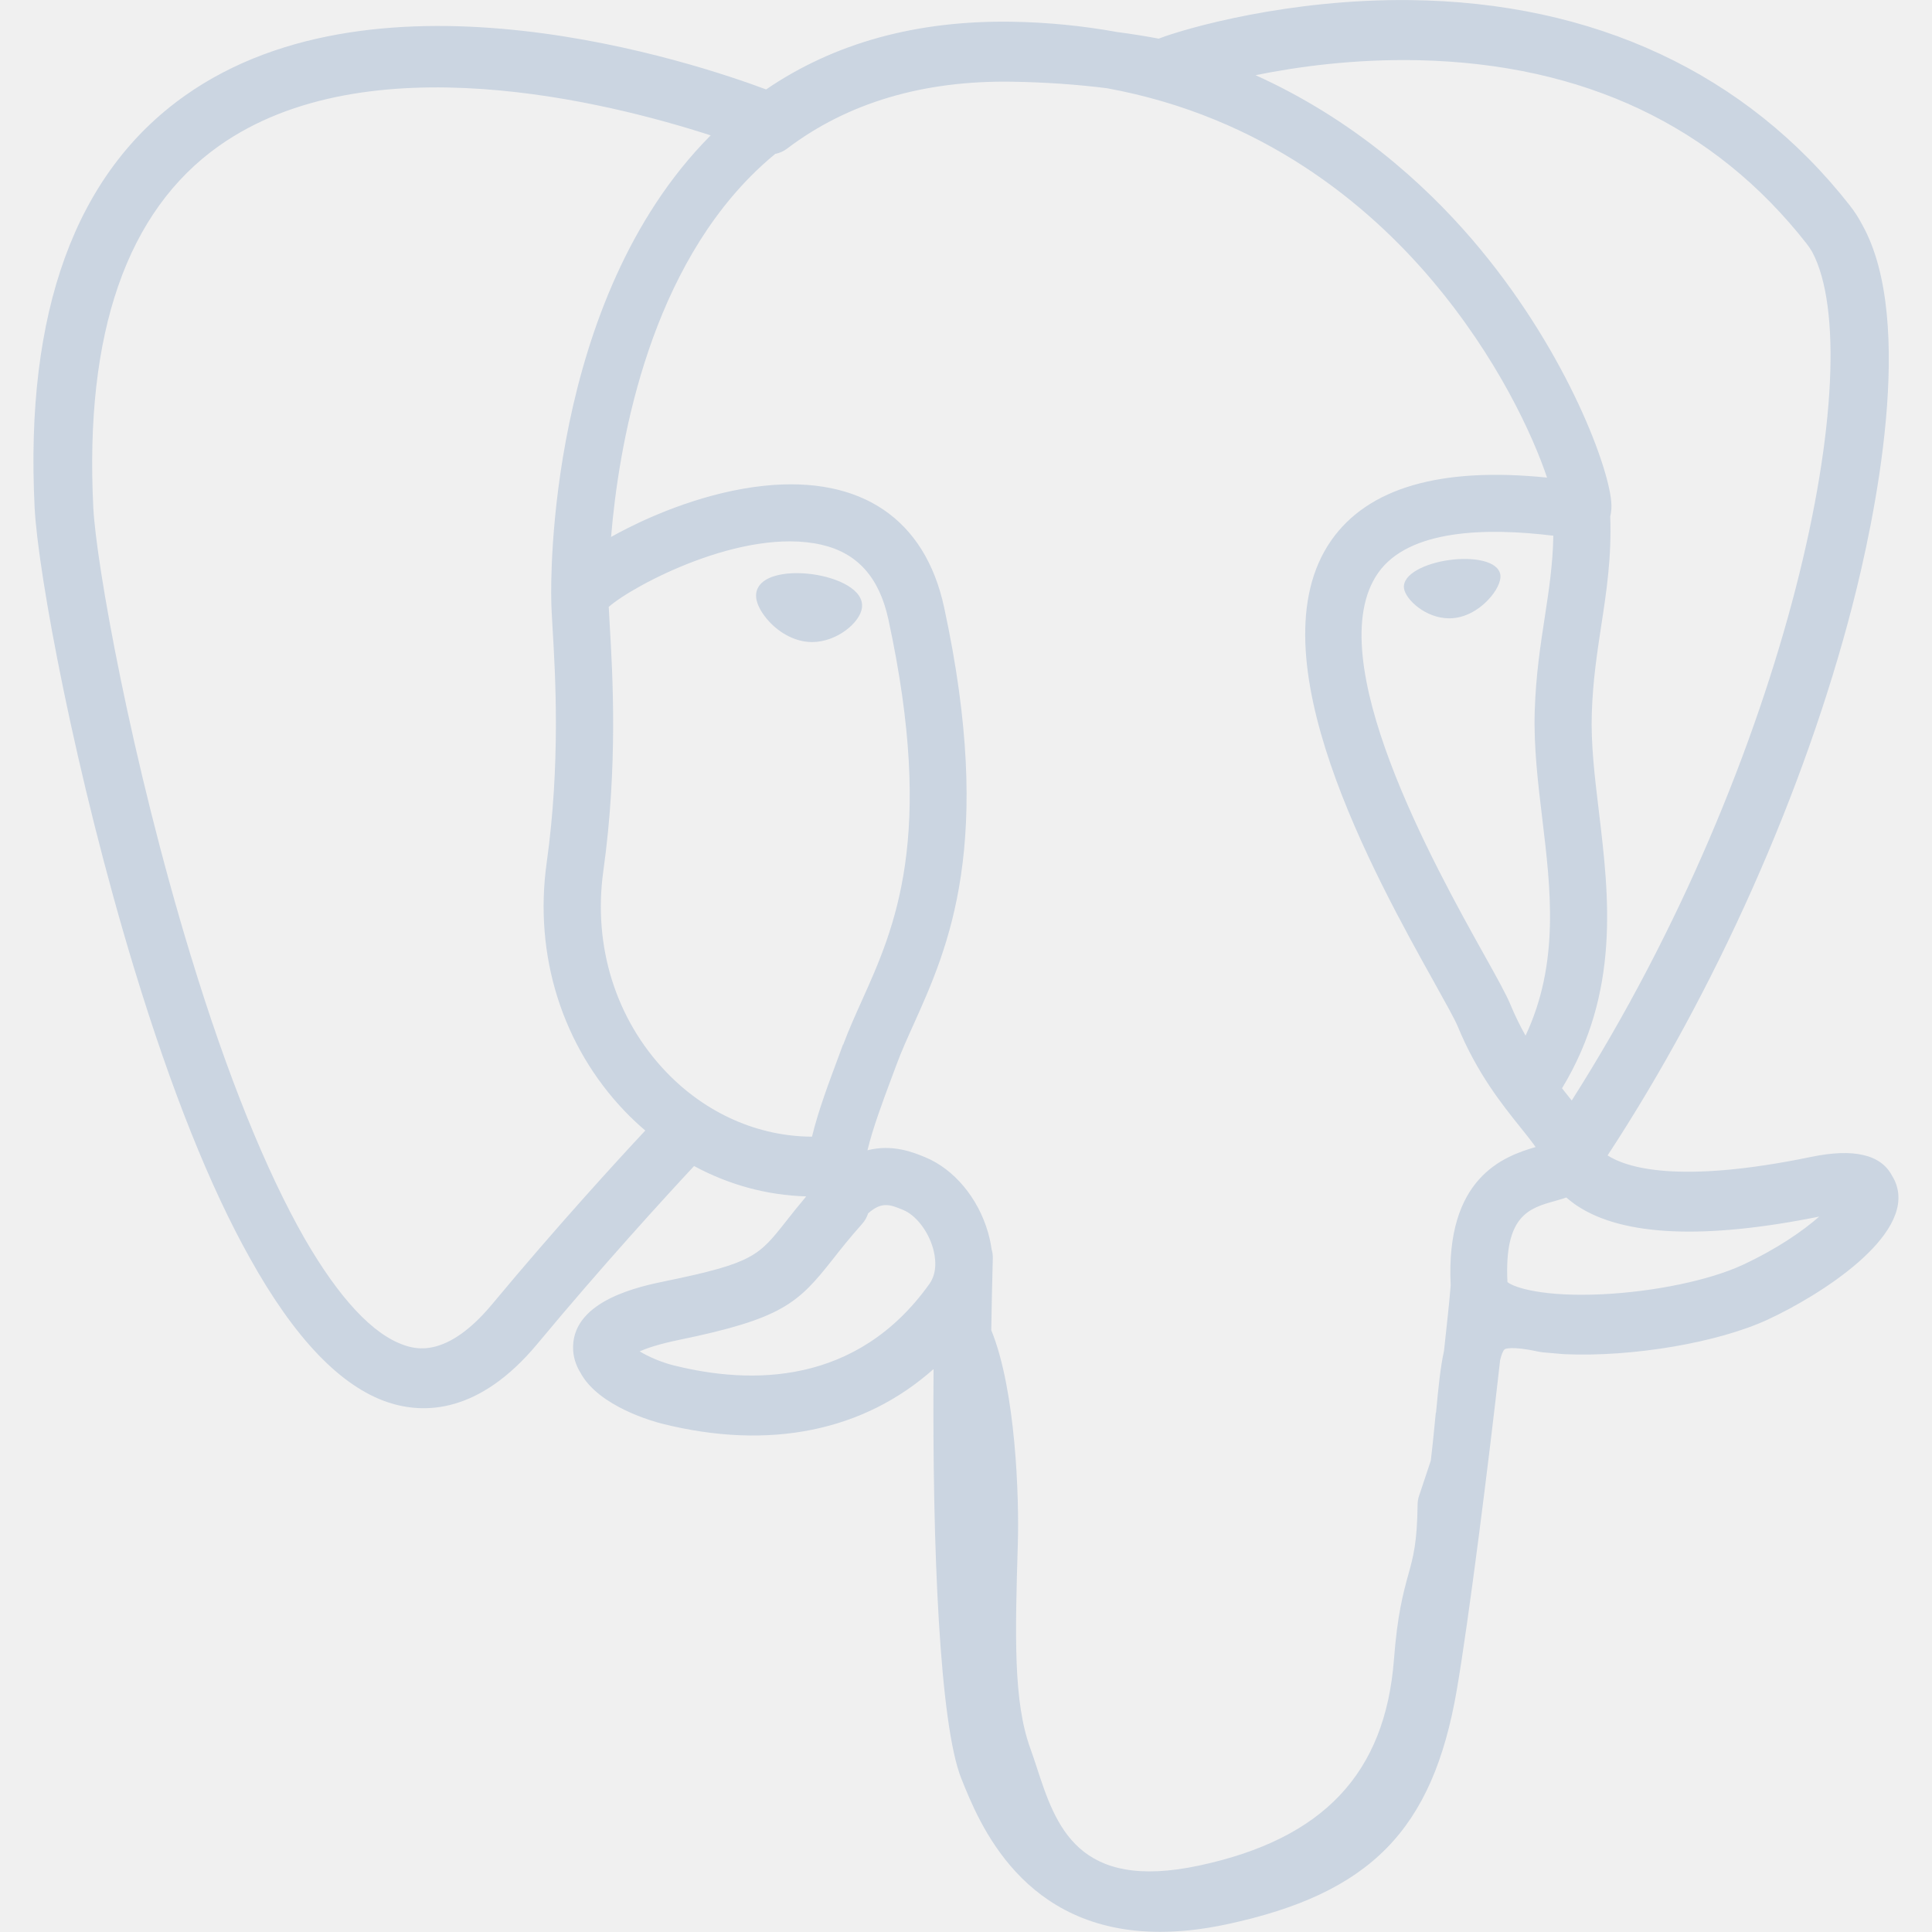
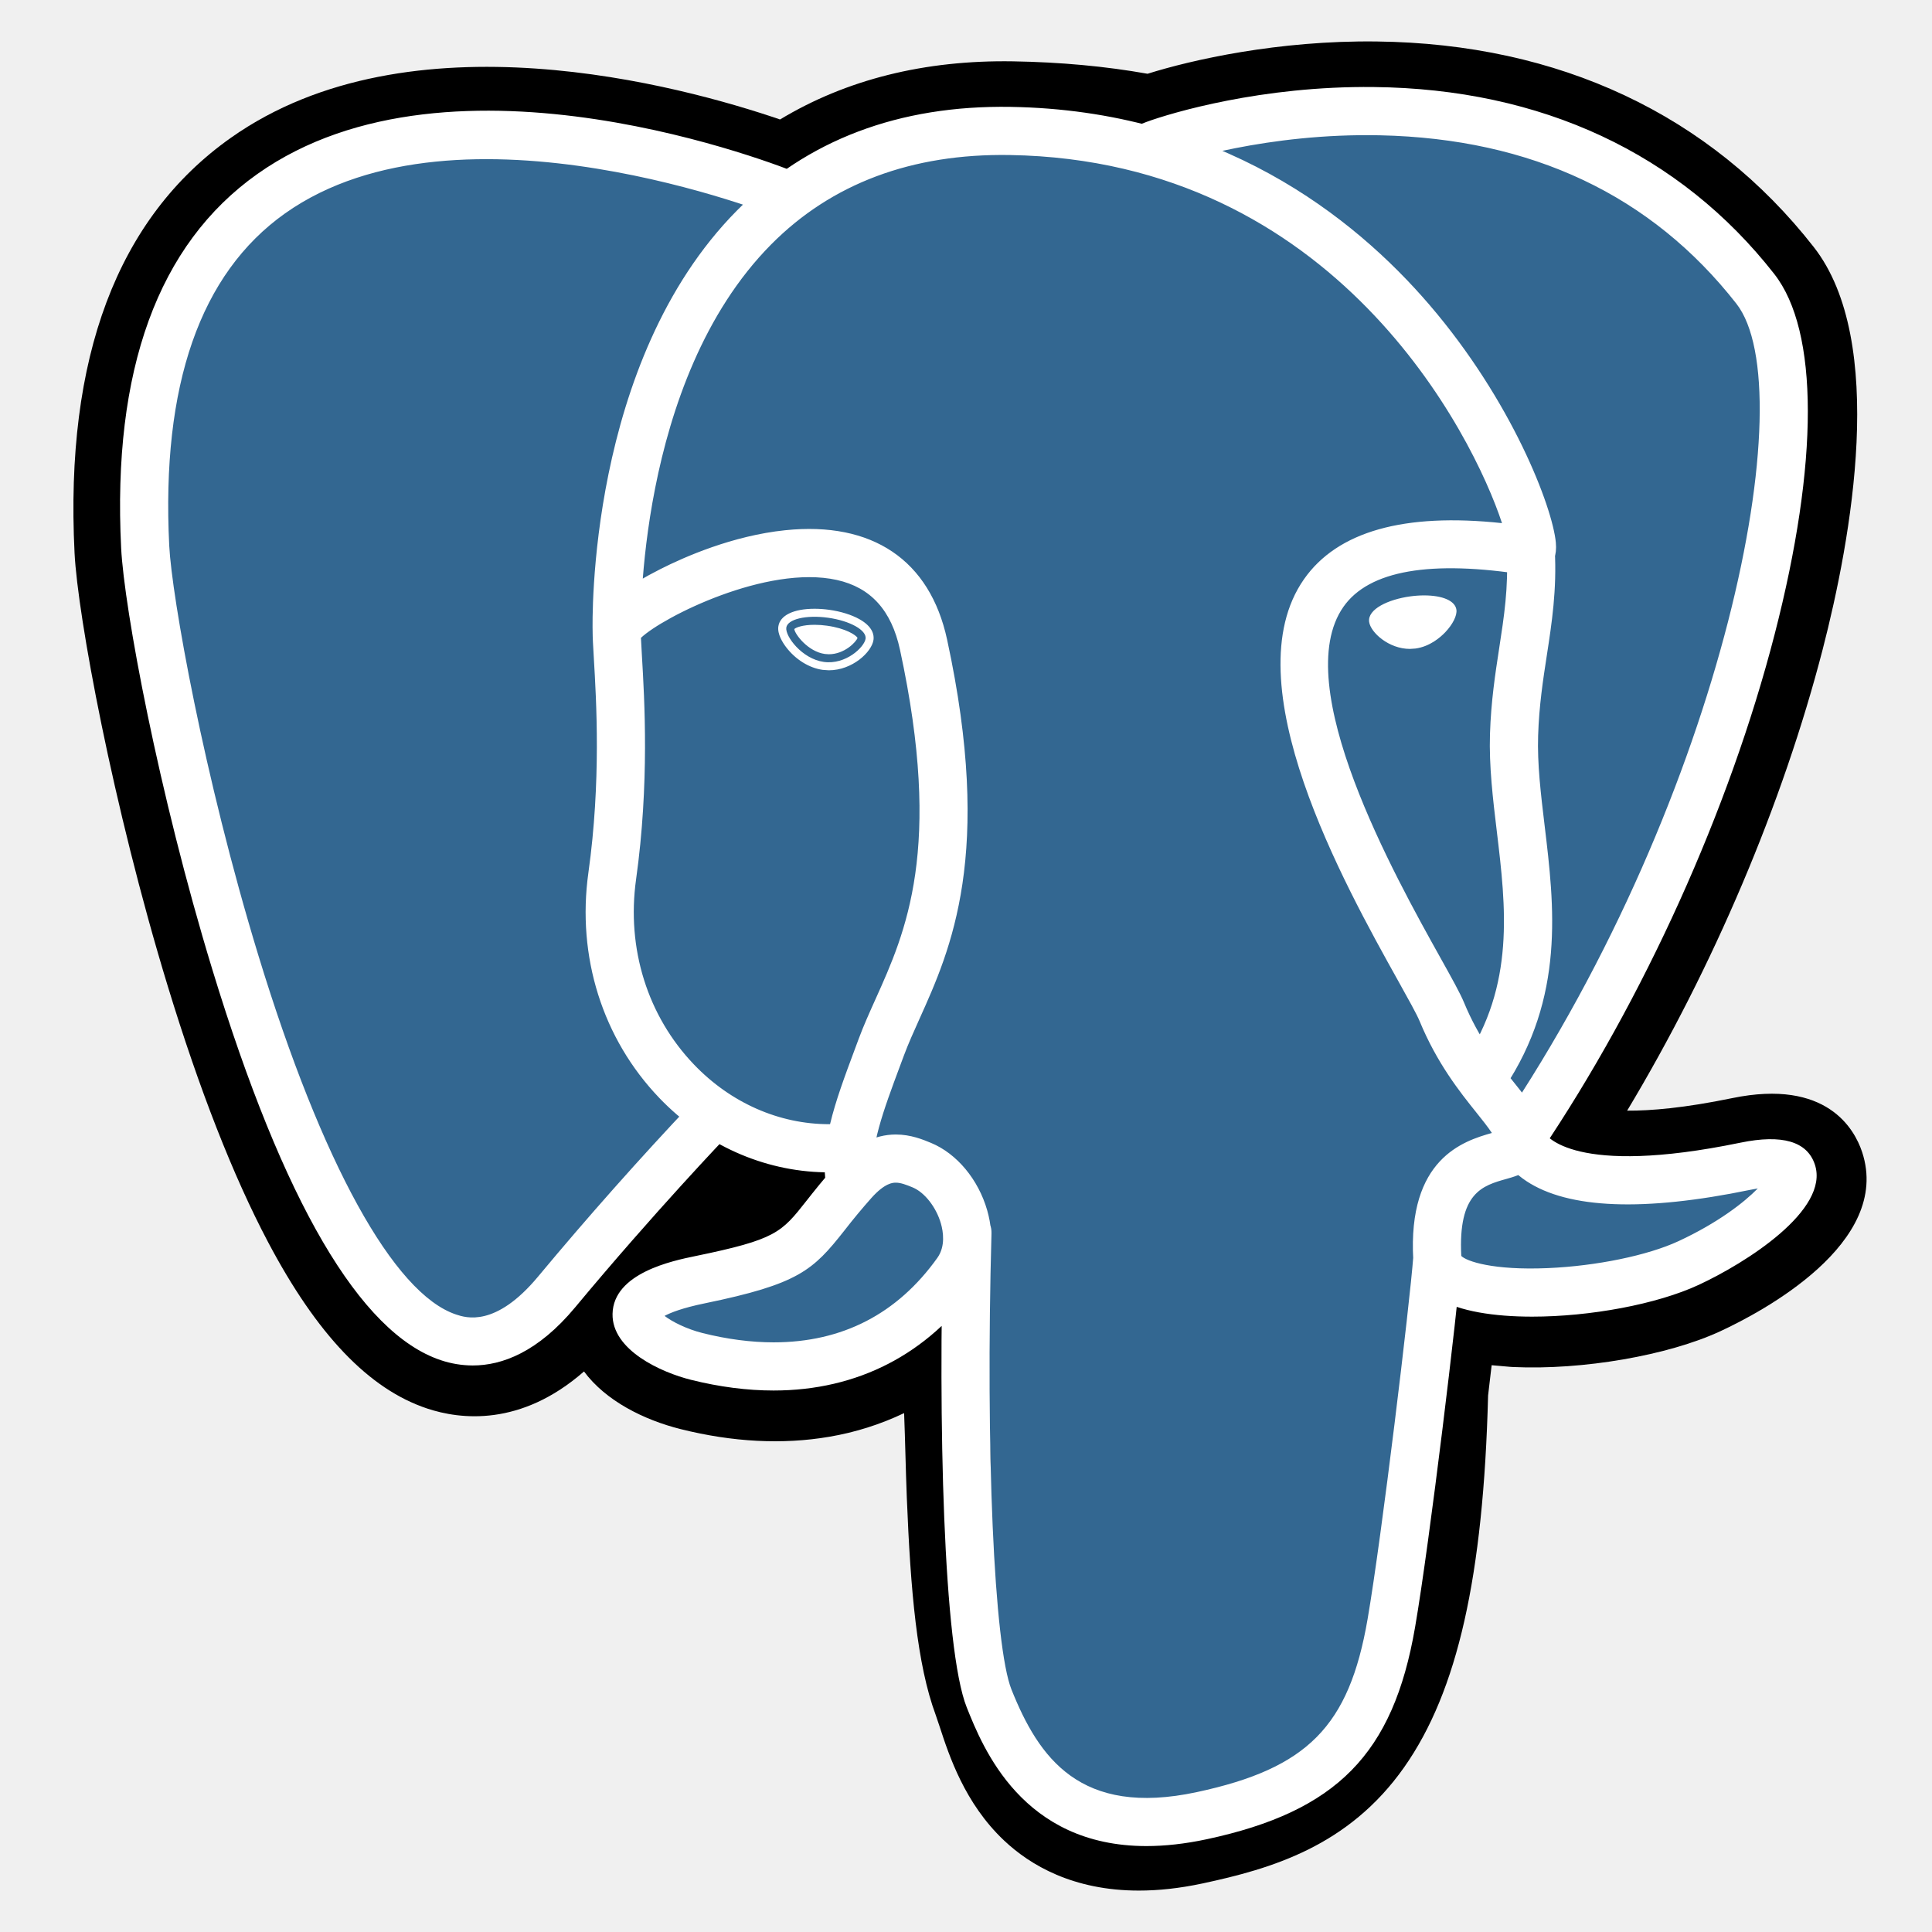
- <svg xmlns="http://www.w3.org/2000/svg" fill="#cbd5e1" role="img" viewBox="0 0 24 24">
-   <path d="M23.559 14.723a.527.527 0 0 0-.056-.119c-.139-.263-.477-.342-1.007-.232-1.653.341-2.293.131-2.526-.019 1.342-2.048 2.445-4.522 3.041-6.83.271-1.051.798-3.524.122-4.732a1.564 1.564 0 0 0-.151-.235C21.693.909 19.801.025 17.51.001c-1.495-.016-2.771.346-3.116.479a9.449 9.449 0 0 0-.516-.082 8.044 8.044 0 0 0-1.311-.128c-1.182-.018-2.204.264-3.05.841-.857-.321-4.789-1.645-7.222.079C.936 2.153.309 3.873.43 6.304c.041.818.507 3.334 1.242 5.744.46 1.506.939 2.702 1.433 3.582.553.994 1.126 1.593 1.714 1.79.447.149 1.133.144 1.858-.728.801-.964 1.59-1.826 1.945-2.207.435.235.906.362 1.39.377a.057.057 0 0 0 0.0.004 11.031 11.031 0 0 0-.247.305c-.339.43-.409.52-1.5.744-.31.064-1.134.234-1.146.811-.003.122.033.231.092.327.227.423.922.61 1.015.633 1.335.334 2.504.092 3.371-.679-.017 2.231.077 4.417.345 5.087.221.553.762 1.905 2.469 1.904.251 0 .526-.029.83-.094 1.782-.382 2.556-1.17 2.855-2.906.15-.871.402-2.875.539-4.101.017-.07.036-.121.057-.136.001-.001.07-.047.427.031a.367.367 0 0 0 .044.007l.254.022.015.001c.847.038 1.911-.143 2.531-.431.644-.299 1.806-1.032 1.595-1.67zM2.371 11.877c-.744-2.436-1.178-4.885-1.212-5.572-.109-2.171.417-3.683 1.562-4.493 1.837-1.299 4.84-.541 6.108-.13-.003.003-.007.006-.01.009-2.024 2.044-1.976 5.536-1.971 5.75-0.0.082.007.199.016.359.035.587.1 1.68-.073 2.918-.161 1.15.194 2.276.973 3.089.081.084.165.163.252.237-.347.371-1.1 1.193-1.903 2.158-.568.682-.96.552-1.089.509-.392-.131-.813-.587-1.238-1.322-.48-.839-.964-2.032-1.415-3.513zm6.007 5.087c-.171-.043-.327-.113-.432-.177.089-.039.237-.09.483-.141 1.283-.264 1.482-.451 1.914-1.0.099-.126.212-.269.367-.443a.355.355 0 0 0 .074-.13c.171-.151.272-.11.437-.042.156.065.308.26.369.475.029.102.062.294-.045.444-.904 1.266-2.222 1.249-3.168 1.013zm2.094-3.988-.052.141c-.133.357-.257.688-.333 1.003-.667-.002-1.317-.287-1.81-.802-.628-.655-.913-1.566-.782-2.5.183-1.308.115-2.447.079-3.059-.005-.086-.009-.161-.012-.22.296-.262 1.666-.996 2.643-.772.446.102.718.406.831.928.585 2.704.077 3.831-.33 4.736-.084.187-.163.363-.231.545zm7.364 4.572c-.017.177-.036.376-.062.596l-.146.438a.355.355 0 0 0-.018.108c-.006.475-.054.649-.115.869-.063.229-.135.489-.179 1.058-.11 1.414-.878 2.227-2.417 2.557-1.516.325-1.784-.497-2.021-1.222a6.582 6.582 0 0 0-.077-.227c-.215-.586-.191-1.412-.157-2.555.017-.561-.025-1.901-.33-2.646.004-.293.011-.591.019-.892a.353.353 0 0 0-.015-.113 1.493 1.493 0 0 0-.044-.208c-.123-.428-.421-.787-.78-.935-.142-.059-.404-.167-.718-.087.067-.276.183-.588.309-.925l.053-.142c.059-.16.134-.326.213-.501.426-.948 1.011-2.245.377-5.177-.237-1.098-1.03-1.634-2.232-1.51-.721.075-1.38.365-1.709.532a5.672 5.672 0 0 0-.196.104c.092-1.106.439-3.174 1.736-4.482a4.031 4.031 0 0 1 .303-.276.353.353 0 0 0 .145-.064c.752-.571 1.694-.851 2.802-.833.409.007.802.034 1.174.081 1.939.354 3.244 1.447 4.036 2.383.814.962 1.255 1.931 1.431 2.454-1.323-.135-2.223.127-2.68.779-.993 1.419.543 4.173 1.281 5.496.135.243.252.452.289.541.24.583.551.971.779 1.255.07.087.137.171.189.245-.401.116-1.121.383-1.055 1.717-.012.156-.042.447-.083.815-.046.208-.07.46-.099.766zm.89-1.621c-.041-.832.269-.918.597-1.01a2.857 2.857 0 0 0 .135-.041 1.202 1.202 0 0 0 .134.103c.57.377 1.582.421 3.007.134-.202.177-.519.399-.953.601-.41.19-1.096.333-1.747.364-.72.034-1.086-.081-1.172-.151zm.57-9.271c-.006.351-.054.669-.105 1.002-.055.358-.112.727-.126 1.176-.014.437.04.891.093 1.33.107.887.216 1.8-.207 2.701a3.527 3.527 0 0 1-.188-.386c-.053-.128-.167-.333-.325-.616-.616-1.104-2.057-3.69-1.319-4.745.38-.543 1.341-.566 2.178-.463zm.228 7.014a12.376 12.376 0 0 0-.085-.107l-.035-.044c.726-1.2.584-2.386.458-3.438-.052-.432-.101-.84-.088-1.223.013-.406.067-.754.118-1.091.064-.415.129-.844.111-1.351.013-.053.019-.116.012-.19-.046-.485-.6-1.938-1.729-3.253-.608-.707-1.49-1.497-2.689-2.039.525-.107 1.233-.203 2.024-.186 2.051.046 3.675.814 4.824 2.282a.908.908 0 0 1 .067.1c.723 1.356-.276 6.275-2.987 10.54zm-8.817-6.116c-.025.179-.309.422-.621.422a.582.582 0 0 1-.081-.006c-.187-.026-.377-.144-.506-.316-.046-.06-.12-.178-.105-.284.005-.04.026-.099.092-.149.118-.089.352-.123.61-.087.316.044.643.194.611.419zm7.931-.411c.011.079-.049.201-.153.31-.068.072-.212.196-.408.223a.546.546 0 0 1-.075.005c-.293 0-.541-.234-.561-.372-.024-.176.264-.311.561-.352.297-.041.611.009.636.185z" />
+ <svg xmlns="http://www.w3.org/2000/svg" viewBox="0 0 128 128">
+   <path d="M93.809 92.112c.785-6.533.55-7.492 5.416-6.433l1.235.108c3.742.17 8.637-.602 11.513-1.938 6.191-2.873 9.861-7.668 3.758-6.409-13.924 2.873-14.881-1.842-14.881-1.842 14.703-21.815 20.849-49.508 15.543-56.287-14.47-18.489-39.517-9.746-39.936-9.52l-.134.025c-2.751-.571-5.83-.912-9.289-.968-6.301-.104-11.082 1.652-14.709 4.402 0 0-44.683-18.409-42.604 23.151.442 8.841 12.672 66.898 27.26 49.362 5.332-6.412 10.484-11.834 10.484-11.834 2.558 1.699 5.622 2.567 8.834 2.255l.249-.212c-.078.796-.044 1.575.099 2.497-3.757 4.199-2.653 4.936-10.166 6.482-7.602 1.566-3.136 4.355-.221 5.084 3.535.884 11.712 2.136 17.238-5.598l-.22.882c1.474 1.18 1.375 8.477 1.583 13.69.209 5.214.558 10.079 1.621 12.948 1.063 2.868 2.317 10.256 12.191 8.14 8.252-1.764 14.561-4.309 15.136-27.985" />
+   <path d="M75.458 125.256c-4.367 0-7.211-1.689-8.938-3.32-2.607-2.46-3.641-5.629-4.259-7.522l-.267-.79c-1.244-3.358-1.666-8.193-1.916-14.419-.038-.935-.064-1.898-.093-2.919-.021-.747-.047-1.684-.085-2.664a18.8 18.8 0 01-4.962 1.568c-3.079.526-6.389.356-9.84-.507-2.435-.609-4.965-1.871-6.407-3.82-4.203 3.681-8.212 3.182-10.396 2.453-3.853-1.285-7.301-4.896-10.542-11.037-2.309-4.375-4.542-10.075-6.638-16.943-3.65-11.96-5.969-24.557-6.175-28.693C4.292 23.698 7.777 14.44 15.296 9.129 27.157.751 45.128 5.678 51.68 7.915c4.402-2.653 9.581-3.944 15.433-3.851 3.143.051 6.136.327 8.916.823 2.9-.912 8.628-2.221 15.185-2.139 12.081.144 22.092 4.852 28.949 13.615 4.894 6.252 2.474 19.381.597 26.651-2.642 10.226-7.271 21.102-12.957 30.57 1.544.011 3.781-.174 6.961-.831 6.274-1.295 8.109 2.069 8.607 3.575 1.995 6.042-6.677 10.608-9.382 11.864-3.466 1.609-9.117 2.589-13.745 2.377l-.202-.013-1.216-.107-.12 1.014-.116.991c-.311 11.999-2.025 19.598-5.552 24.619-3.697 5.264-8.835 6.739-13.361 7.709-1.544.33-2.947.474-4.219.474zm-9.19-43.671c2.819 2.256 3.066 6.501 3.287 14.434.028.99.054 1.927.089 2.802.106 2.65.355 8.855 1.327 11.477.137.371.26.747.39 1.146 1.083 3.316 1.626 4.979 6.309 3.978 3.931-.843 5.952-1.599 7.534-3.851 2.299-3.274 3.585-9.86 3.821-19.575l4.783.116-4.75-.57.14-1.186c.455-3.91.783-6.734 3.396-8.602 2.097-1.498 4.486-1.353 6.389-1.01-2.091-1.58-2.669-3.433-2.823-4.193l-.399-1.965 1.121-1.663c6.457-9.58 11.781-21.354 14.609-32.304 2.906-11.251 2.02-17.226 1.134-18.356-11.729-14.987-32.068-8.799-34.192-8.097l-.359.194-1.8.335-.922-.191c-2.542-.528-5.366-.82-8.393-.869-4.756-.08-8.593 1.044-11.739 3.431l-2.183 1.655-2.533-1.043c-5.412-2.213-21.308-6.662-29.696-.721-4.656 3.298-6.777 9.76-6.305 19.207.156 3.119 2.275 14.926 5.771 26.377 4.831 15.825 9.221 21.082 11.054 21.693.32.108 1.15-.537 1.976-1.529a270.708 270.708 0 0110.694-12.07l2.77-2.915 3.349 2.225c1.35.897 2.839 1.406 4.368 1.502l7.987-6.812-1.157 11.808c-.026.265-.039.626.065 1.296l.348 2.238-1.51 1.688-.174.196 4.388 2.025 1.836-2.301z" />
+   <path fill="#336791" d="M115.731 77.44c-13.925 2.873-14.882-1.842-14.882-1.842 14.703-21.816 20.849-49.51 15.545-56.287C101.924.823 76.875 9.566 76.457 9.793l-.135.024c-2.751-.571-5.83-.911-9.291-.967-6.301-.103-11.08 1.652-14.707 4.402 0 0-44.684-18.408-42.606 23.151.442 8.842 12.672 66.899 27.26 49.363 5.332-6.412 10.483-11.834 10.483-11.834 2.559 1.699 5.622 2.567 8.833 2.255l.25-.212c-.078.796-.042 1.575.1 2.497-3.758 4.199-2.654 4.936-10.167 6.482-7.602 1.566-3.136 4.355-.22 5.084 3.534.884 11.712 2.136 17.237-5.598l-.221.882c1.473 1.18 2.507 7.672 2.334 13.557-.174 5.885-.29 9.926.871 13.082 1.16 3.156 2.316 10.256 12.192 8.14 8.252-1.768 12.528-6.351 13.124-13.995.422-5.435 1.377-4.631 1.438-9.49l.767-2.3c.884-7.367.14-9.743 5.225-8.638l1.235.108c3.742.17 8.639-.602 11.514-1.938 6.19-2.871 9.861-7.667 3.758-6.408z" />
+   <path fill="#fff" d="M75.957 122.307c-8.232 0-10.84-6.519-11.907-9.185-1.562-3.907-1.899-19.069-1.551-31.503a1.59 1.59 0 011.64-1.55 1.594 1.594 0 011.55 1.639c-.401 14.341.168 27.337 1.324 30.229 1.804 4.509 4.54 8.453 12.275 6.796 7.343-1.575 10.093-4.359 11.318-11.46.94-5.449 2.799-20.951 3.028-24.01a1.593 1.593 0 011.71-1.472 1.597 1.597 0 011.472 1.71c-.239 3.185-2.089 18.657-3.065 24.315-1.446 8.387-5.185 12.191-13.794 14.037-1.463.313-2.792.453-4 .454zM31.321 90.466a6.71 6.71 0 01-2.116-.35c-5.347-1.784-10.44-10.492-15.138-25.885-3.576-11.717-5.842-23.947-6.041-27.922-.589-11.784 2.445-20.121 9.02-24.778 13.007-9.216 34.888-.44 35.813-.062a1.596 1.596 0 01-1.207 2.955c-.211-.086-21.193-8.492-32.768-.285-5.622 3.986-8.203 11.392-7.672 22.011.167 3.349 2.284 15.285 5.906 27.149 4.194 13.742 8.967 22.413 13.096 23.79.648.216 2.62.873 5.439-2.517A245.272 245.272 0 0145.88 73.046a1.596 1.596 0 012.304 2.208c-.048.05-4.847 5.067-10.077 11.359-2.477 2.979-4.851 3.853-6.786 3.853zm69.429-13.445a1.596 1.596 0 01-1.322-2.487c14.863-22.055 20.08-48.704 15.612-54.414-5.624-7.186-13.565-10.939-23.604-11.156-7.433-.16-13.341 1.738-14.307 2.069l-.243.099c-.971.305-1.716-.227-1.997-.849a1.6 1.6 0 01.631-2.025c.046-.027.192-.089.429-.176l-.021.006.021-.007c1.641-.601 7.639-2.4 15.068-2.315 11.108.118 20.284 4.401 26.534 12.388 2.957 3.779 2.964 12.485.019 23.887-3.002 11.625-8.651 24.118-15.497 34.277-.306.457-.81.703-1.323.703zm.76 10.21c-2.538 0-4.813-.358-6.175-1.174-1.4-.839-1.667-1.979-1.702-2.584-.382-6.71 3.32-7.878 5.208-8.411-.263-.398-.637-.866-1.024-1.349-1.101-1.376-2.609-3.26-3.771-6.078-.182-.44-.752-1.463-1.412-2.648-3.579-6.418-11.026-19.773-6.242-26.612 2.214-3.165 6.623-4.411 13.119-3.716C97.6 28.837 88.5 10.625 66.907 10.271c-6.494-.108-11.82 1.889-15.822 5.93-8.96 9.049-8.636 25.422-8.631 25.586a1.595 1.595 0 11-3.19.084c-.02-.727-.354-17.909 9.554-27.916C53.455 9.272 59.559 6.96 66.96 7.081c13.814.227 22.706 7.25 27.732 13.101 5.479 6.377 8.165 13.411 8.386 15.759.165 1.746-1.088 2.095-1.341 2.147l-.576.013c-6.375-1.021-10.465-.312-12.156 2.104-3.639 5.201 3.406 17.834 6.414 23.229.768 1.376 1.322 2.371 1.576 2.985.988 2.396 2.277 4.006 3.312 5.3.911 1.138 1.7 2.125 1.982 3.283.131.23 1.99 2.98 13.021.703 2.765-.57 4.423-.083 4.93 1.45.997 3.015-4.597 6.532-7.694 7.97-2.775 1.29-7.204 2.106-11.036 2.106zm-4.696-4.021c.35.353 2.101.962 5.727.806 3.224-.138 6.624-.839 8.664-1.786 2.609-1.212 4.351-2.567 5.253-3.492l-.5.092c-7.053 1.456-12.042 1.262-14.828-.577a6.162 6.162 0 01-.54-.401c-.302.119-.581.197-.78.253-1.58.443-3.214.902-2.996 5.105zm-45.562 8.915c-1.752 0-3.596-.239-5.479-.71-1.951-.488-5.24-1.957-5.19-4.37.057-2.707 3.994-3.519 5.476-3.824 5.354-1.103 5.703-1.545 7.376-3.67.488-.619 1.095-1.39 1.923-2.314 1.229-1.376 2.572-2.073 3.992-2.073.989 0 1.8.335 2.336.558 1.708.708 3.133 2.42 3.719 4.467.529 1.847.276 3.625-.71 5.006-3.237 4.533-7.886 6.93-13.443 6.93zm-7.222-4.943c.481.372 1.445.869 2.518 1.137 1.631.408 3.213.615 4.705.615 4.546 0 8.196-1.882 10.847-5.594.553-.774.387-1.757.239-2.274-.31-1.083-1.08-2.068-1.873-2.397-.43-.178-.787-.314-1.115-.314-.176 0-.712 0-1.614 1.009a41.146 41.146 0 00-1.794 2.162c-2.084 2.646-3.039 3.544-9.239 4.821-1.513.31-2.289.626-2.674.835zm12.269-7.36a1.596 1.596 0 01-1.575-1.354 8.218 8.218 0 01-.08-.799c-4.064-.076-7.985-1.82-10.962-4.926-3.764-3.927-5.477-9.368-4.699-14.927.845-6.037.529-11.366.359-14.229-.047-.796-.081-1.371-.079-1.769.003-.505.013-1.844 4.489-4.113 1.592-.807 4.784-2.215 8.271-2.576 5.777-.597 9.585 1.976 10.725 7.246 3.077 14.228.244 20.521-1.825 25.117-.385.856-.749 1.664-1.04 2.447l-.257.69c-1.093 2.931-2.038 5.463-1.748 7.354a1.595 1.595 0 01-1.335 1.819l-.244.02zM42.464 42.26l.062 1.139c.176 2.974.504 8.508-.384 14.86-.641 4.585.759 9.06 3.843 12.276 2.437 2.542 5.644 3.945 8.94 3.945h.068c.369-1.555.982-3.197 1.642-4.966l.255-.686c.329-.884.714-1.74 1.122-2.646 1.991-4.424 4.47-9.931 1.615-23.132-.565-2.615-1.936-4.128-4.189-4.627-4.628-1.022-11.525 2.459-12.974 3.837zm9.63-.677c-.08.564 1.033 2.07 2.485 2.271 1.449.203 2.689-.975 2.768-1.539.079-.564-1.033-1.186-2.485-1.388-1.451-.202-2.691.092-2.768.656zm2.818 2.826l-.407-.028c-.9-.125-1.81-.692-2.433-1.518-.219-.29-.576-.852-.505-1.354.101-.736.999-1.177 2.4-1.177.313 0 .639.023.967.069.766.106 1.477.327 2.002.62.91.508.977 1.075.936 1.368-.112.813-1.405 2.02-2.96 2.02zm-2.289-2.732c.045.348.907 1.496 2.029 1.651l.261.018c1.036 0 1.81-.815 1.901-1.082-.096-.182-.762-.634-2.025-.81a5.823 5.823 0 00-.821-.059c-.812 0-1.243.183-1.345.282zm43.605-1.245c.079.564-1.033 2.07-2.484 2.272-1.45.202-2.691-.975-2.771-1.539-.076-.564 1.036-1.187 2.486-1.388 1.45-.203 2.689.092 2.769.655zm-2.819 2.56c-1.396 0-2.601-1.086-2.7-1.791-.115-.846 1.278-1.489 2.712-1.688.316-.044.629-.066.93-.066 1.238 0 2.058.363 2.14.949.053.379-.238.964-.739 1.492-.331.347-1.026.948-1.973 1.079l-.37.025zm.943-3.013c-.276 0-.564.021-.856.061-1.441.201-2.301.779-2.259 1.089.048.341.968 1.332 2.173 1.332l.297-.021c.787-.109 1.378-.623 1.66-.919.443-.465.619-.903.598-1.052-.028-.198-.56-.49-1.613-.49zm3.965 32.843a1.594 1.594 0 01-1.324-2.483c3.398-5.075 2.776-10.25 2.175-15.255-.257-2.132-.521-4.337-.453-6.453.07-2.177.347-3.973.614-5.71.317-2.058.617-4.002.493-6.31a1.595 1.595 0 113.186-.172c.142 2.638-.197 4.838-.525 6.967-.253 1.643-.515 3.342-.578 5.327-.061 1.874.178 3.864.431 5.97.64 5.322 1.365 11.354-2.691 17.411a1.596 1.596 0 01-1.328.708z" />
</svg>
